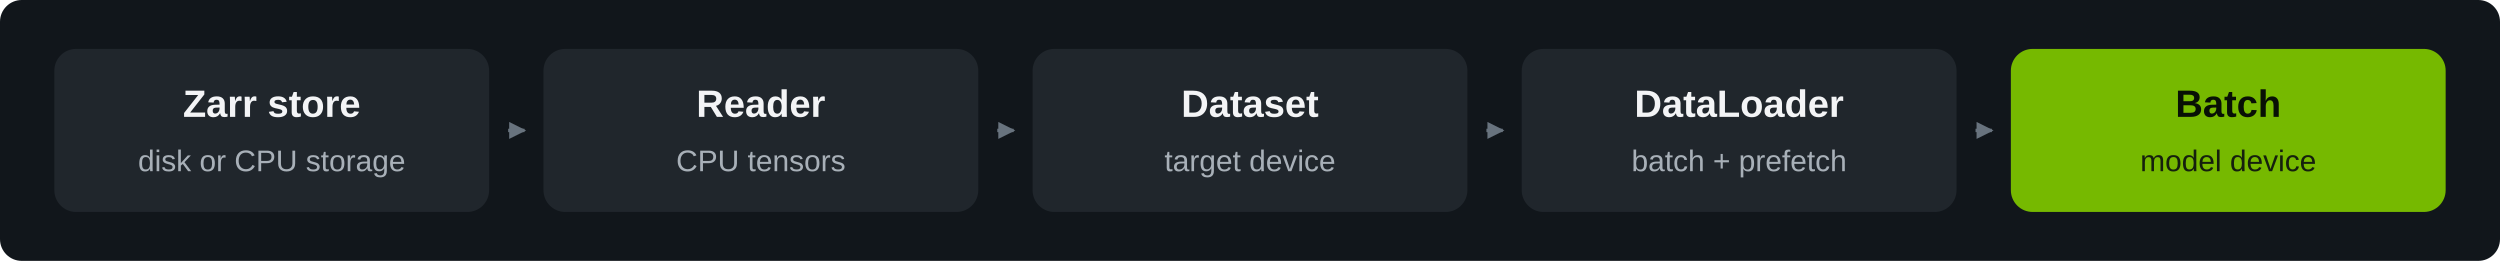
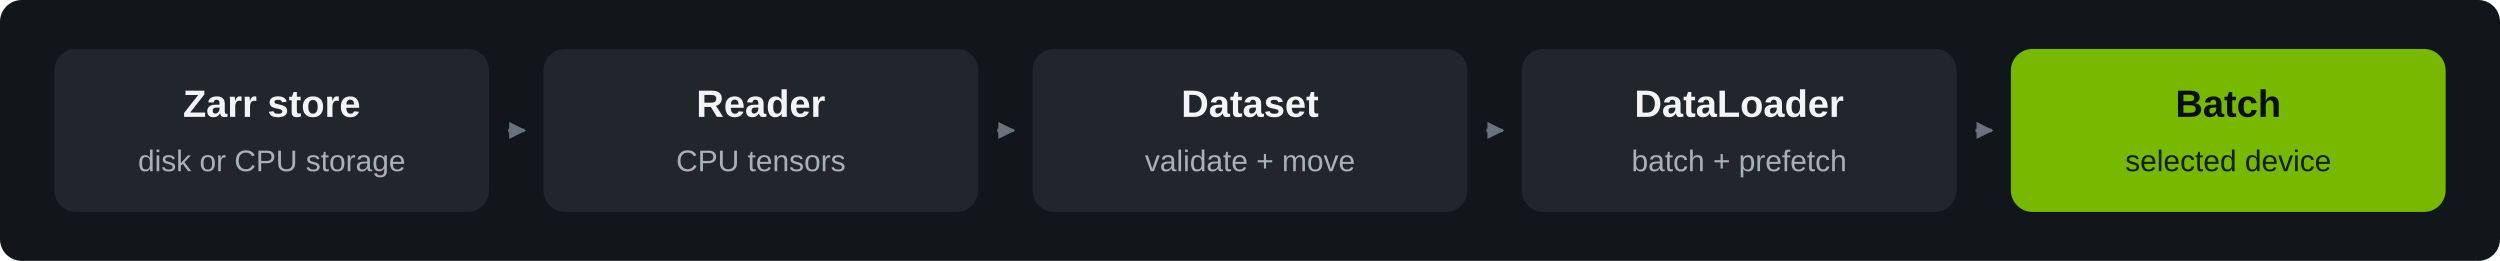
<svg xmlns="http://www.w3.org/2000/svg" width="920" height="96" viewBox="0 0 920 96" role="img" aria-labelledby="title desc">
  <defs>
    <marker id="zarr-flow-arrow" viewBox="0 0 10 10" refX="9" refY="5" markerWidth="5" markerHeight="5" orient="auto">
      <path d="M0 0L10 5L0 10Z" fill="#68737E" />
    </marker>
  </defs>
  <rect width="920" height="96" rx="8" fill="#11161B" />
  <g font-family="NVIDIA Sans,Arial,sans-serif" text-anchor="middle">
    <rect x="20" y="18" width="160" height="60" rx="8" fill="#20262C" />
    <text x="100" y="43" fill="#F3F4F6" font-size="14" font-weight="700">Zarr store</text>
    <text x="100" y="63" fill="#A8B0B8" font-size="11">disk or CPU storage</text>
    <rect x="200" y="18" width="160" height="60" rx="8" fill="#20262C" />
    <text x="280" y="43" fill="#F3F4F6" font-size="14" font-weight="700">Reader</text>
    <text x="280" y="63" fill="#A8B0B8" font-size="11">CPU tensors</text>
    <rect x="380" y="18" width="160" height="60" rx="8" fill="#20262C" />
    <text x="460" y="43" fill="#F3F4F6" font-size="14" font-weight="700">Dataset</text>
-     <text x="460" y="63" fill="#A8B0B8" font-size="11">target device</text>
+     <text x="460" y="63" fill="#A8B0B8" font-size="11">validate + move</text>
    <rect x="560" y="18" width="160" height="60" rx="8" fill="#20262C" />
    <text x="640" y="43" fill="#F3F4F6" font-size="14" font-weight="700">DataLoader</text>
    <text x="640" y="63" fill="#A8B0B8" font-size="11">batch + prefetch</text>
    <rect x="740" y="18" width="160" height="60" rx="8" fill="#76B900" />
    <text x="820" y="43" fill="#081005" font-size="14" font-weight="700">Batch</text>
-     <text x="820" y="63" fill="#15200D" font-size="11">model device</text>
+     <text x="820" y="63" fill="#15200D" font-size="11">selected device</text>
    <path d="M187 48H193" stroke="#68737E" stroke-width="1.25" marker-end="url(#zarr-flow-arrow)" />
    <path d="M367 48H373" stroke="#68737E" stroke-width="1.25" marker-end="url(#zarr-flow-arrow)" />
    <path d="M547 48H553" stroke="#68737E" stroke-width="1.25" marker-end="url(#zarr-flow-arrow)" />
    <path d="M727 48H733" stroke="#68737E" stroke-width="1.25" marker-end="url(#zarr-flow-arrow)" />
  </g>
</svg>
